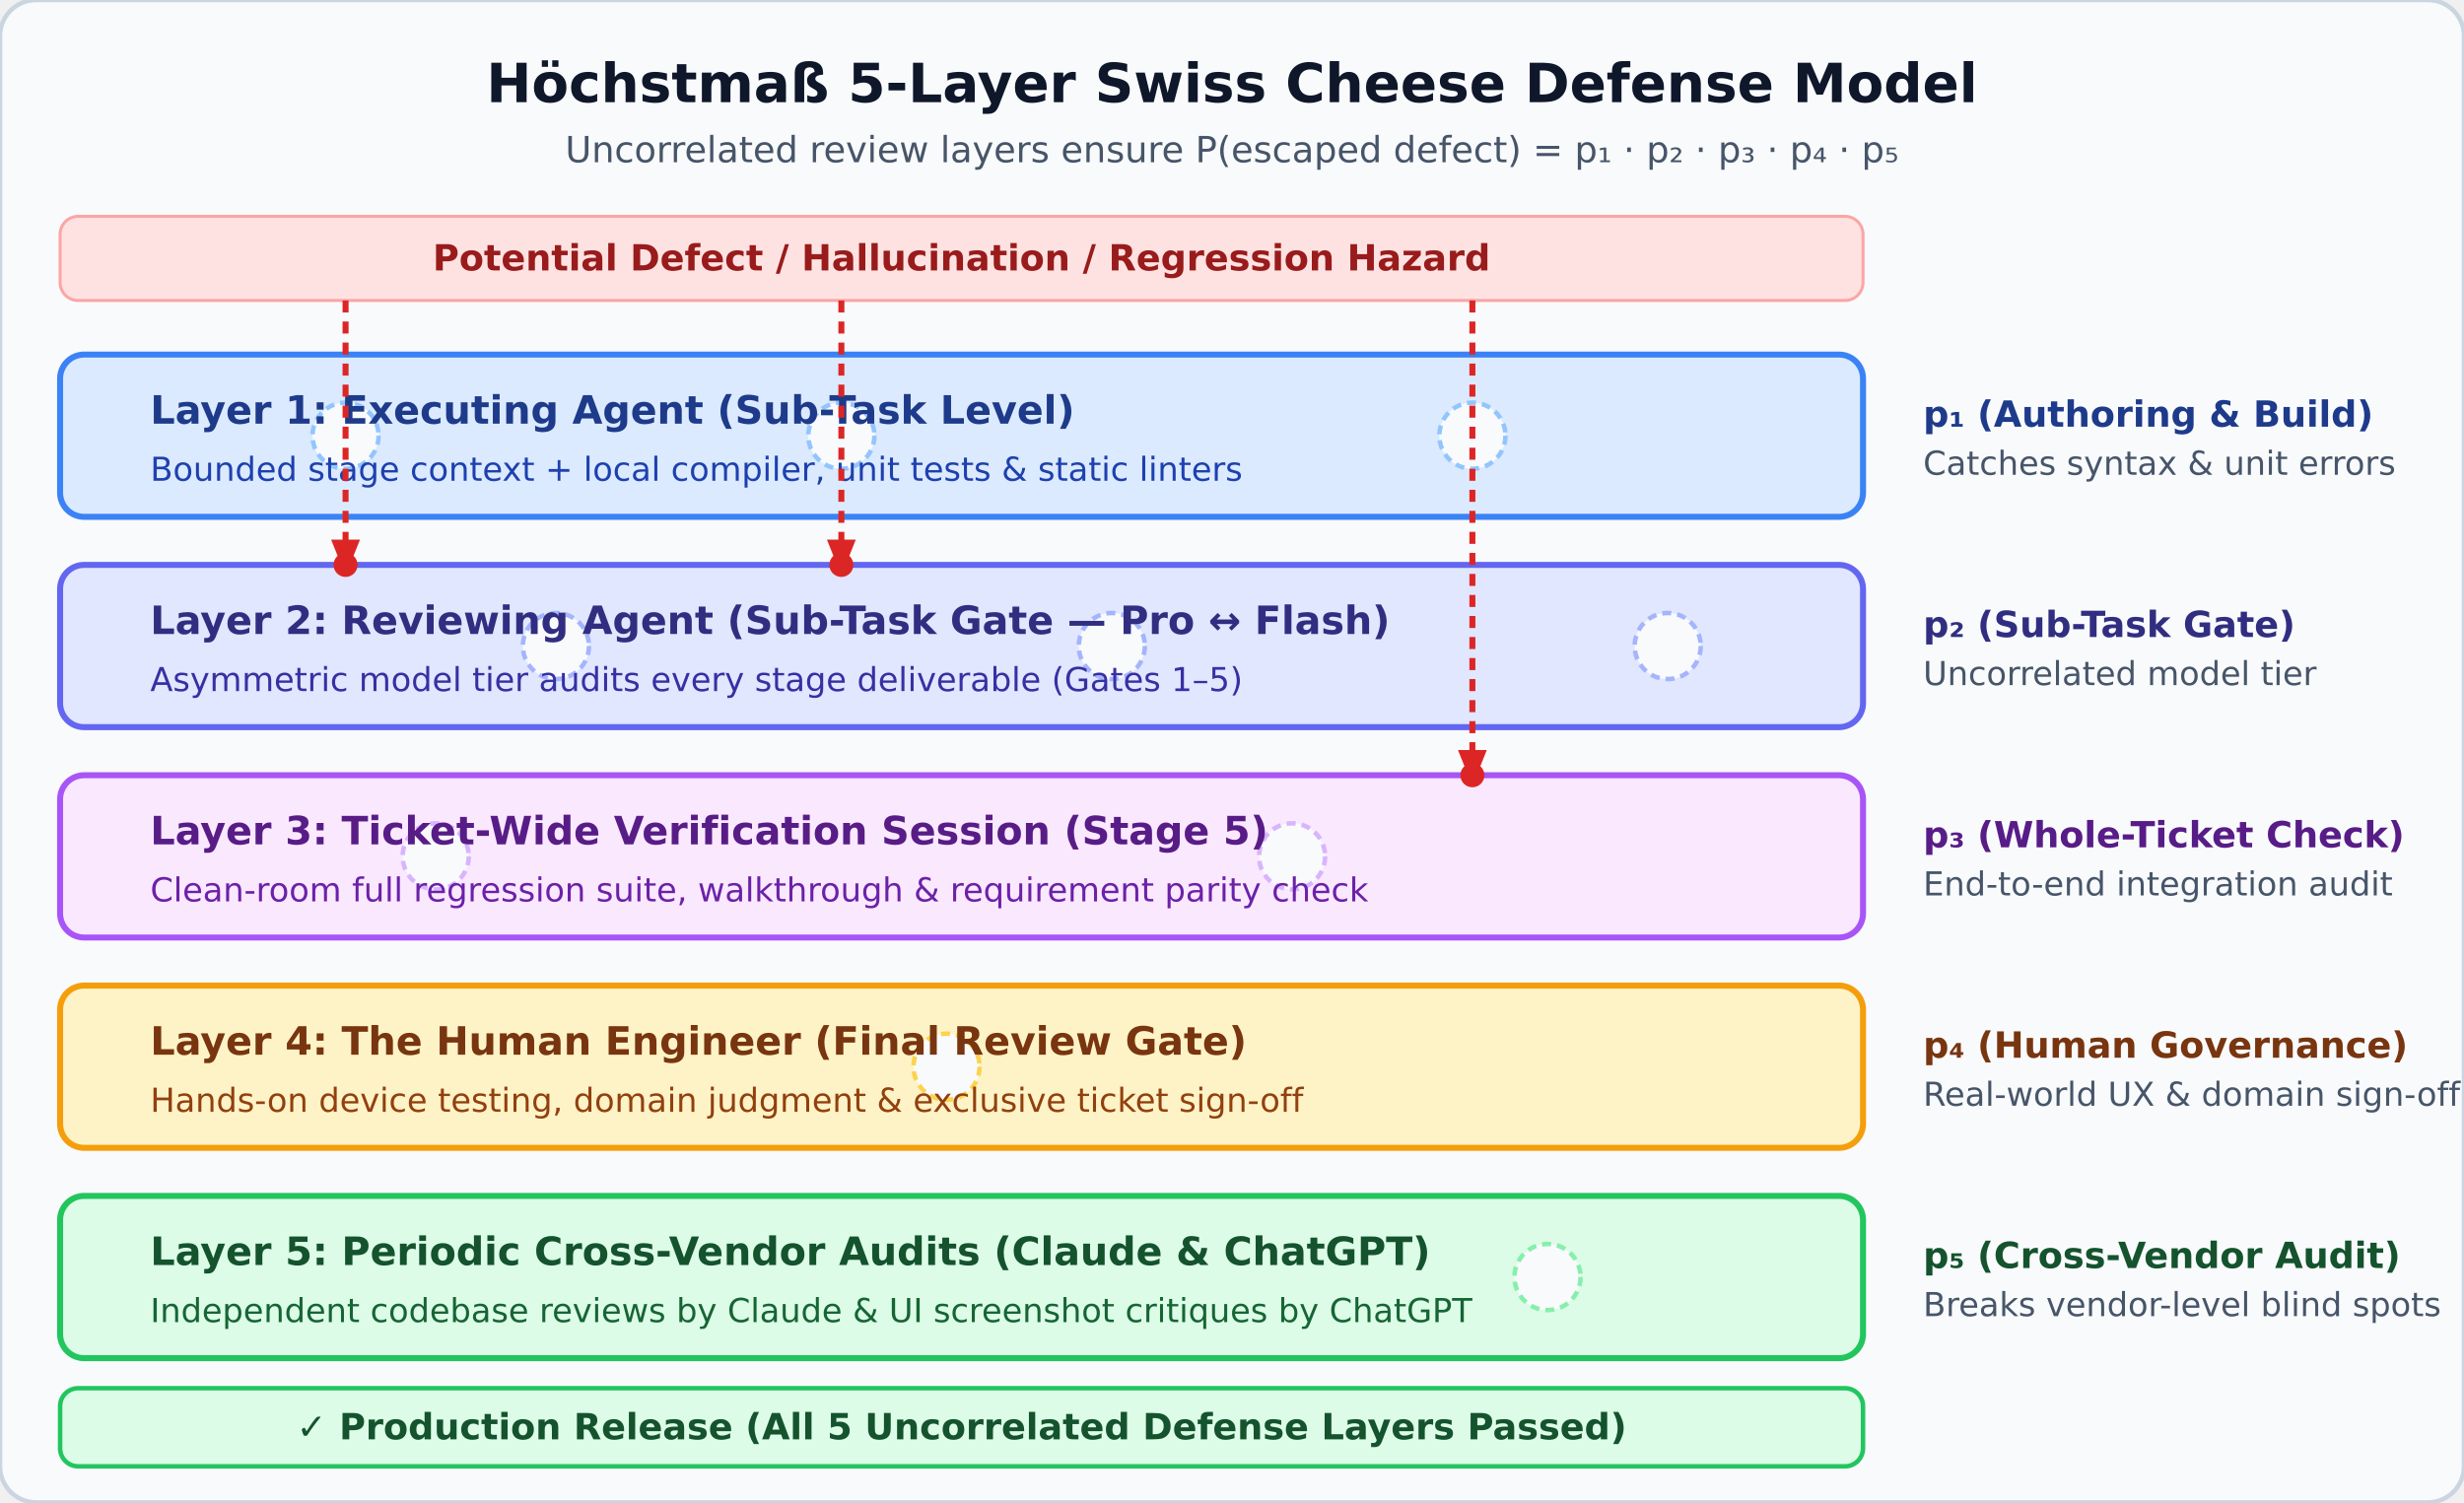
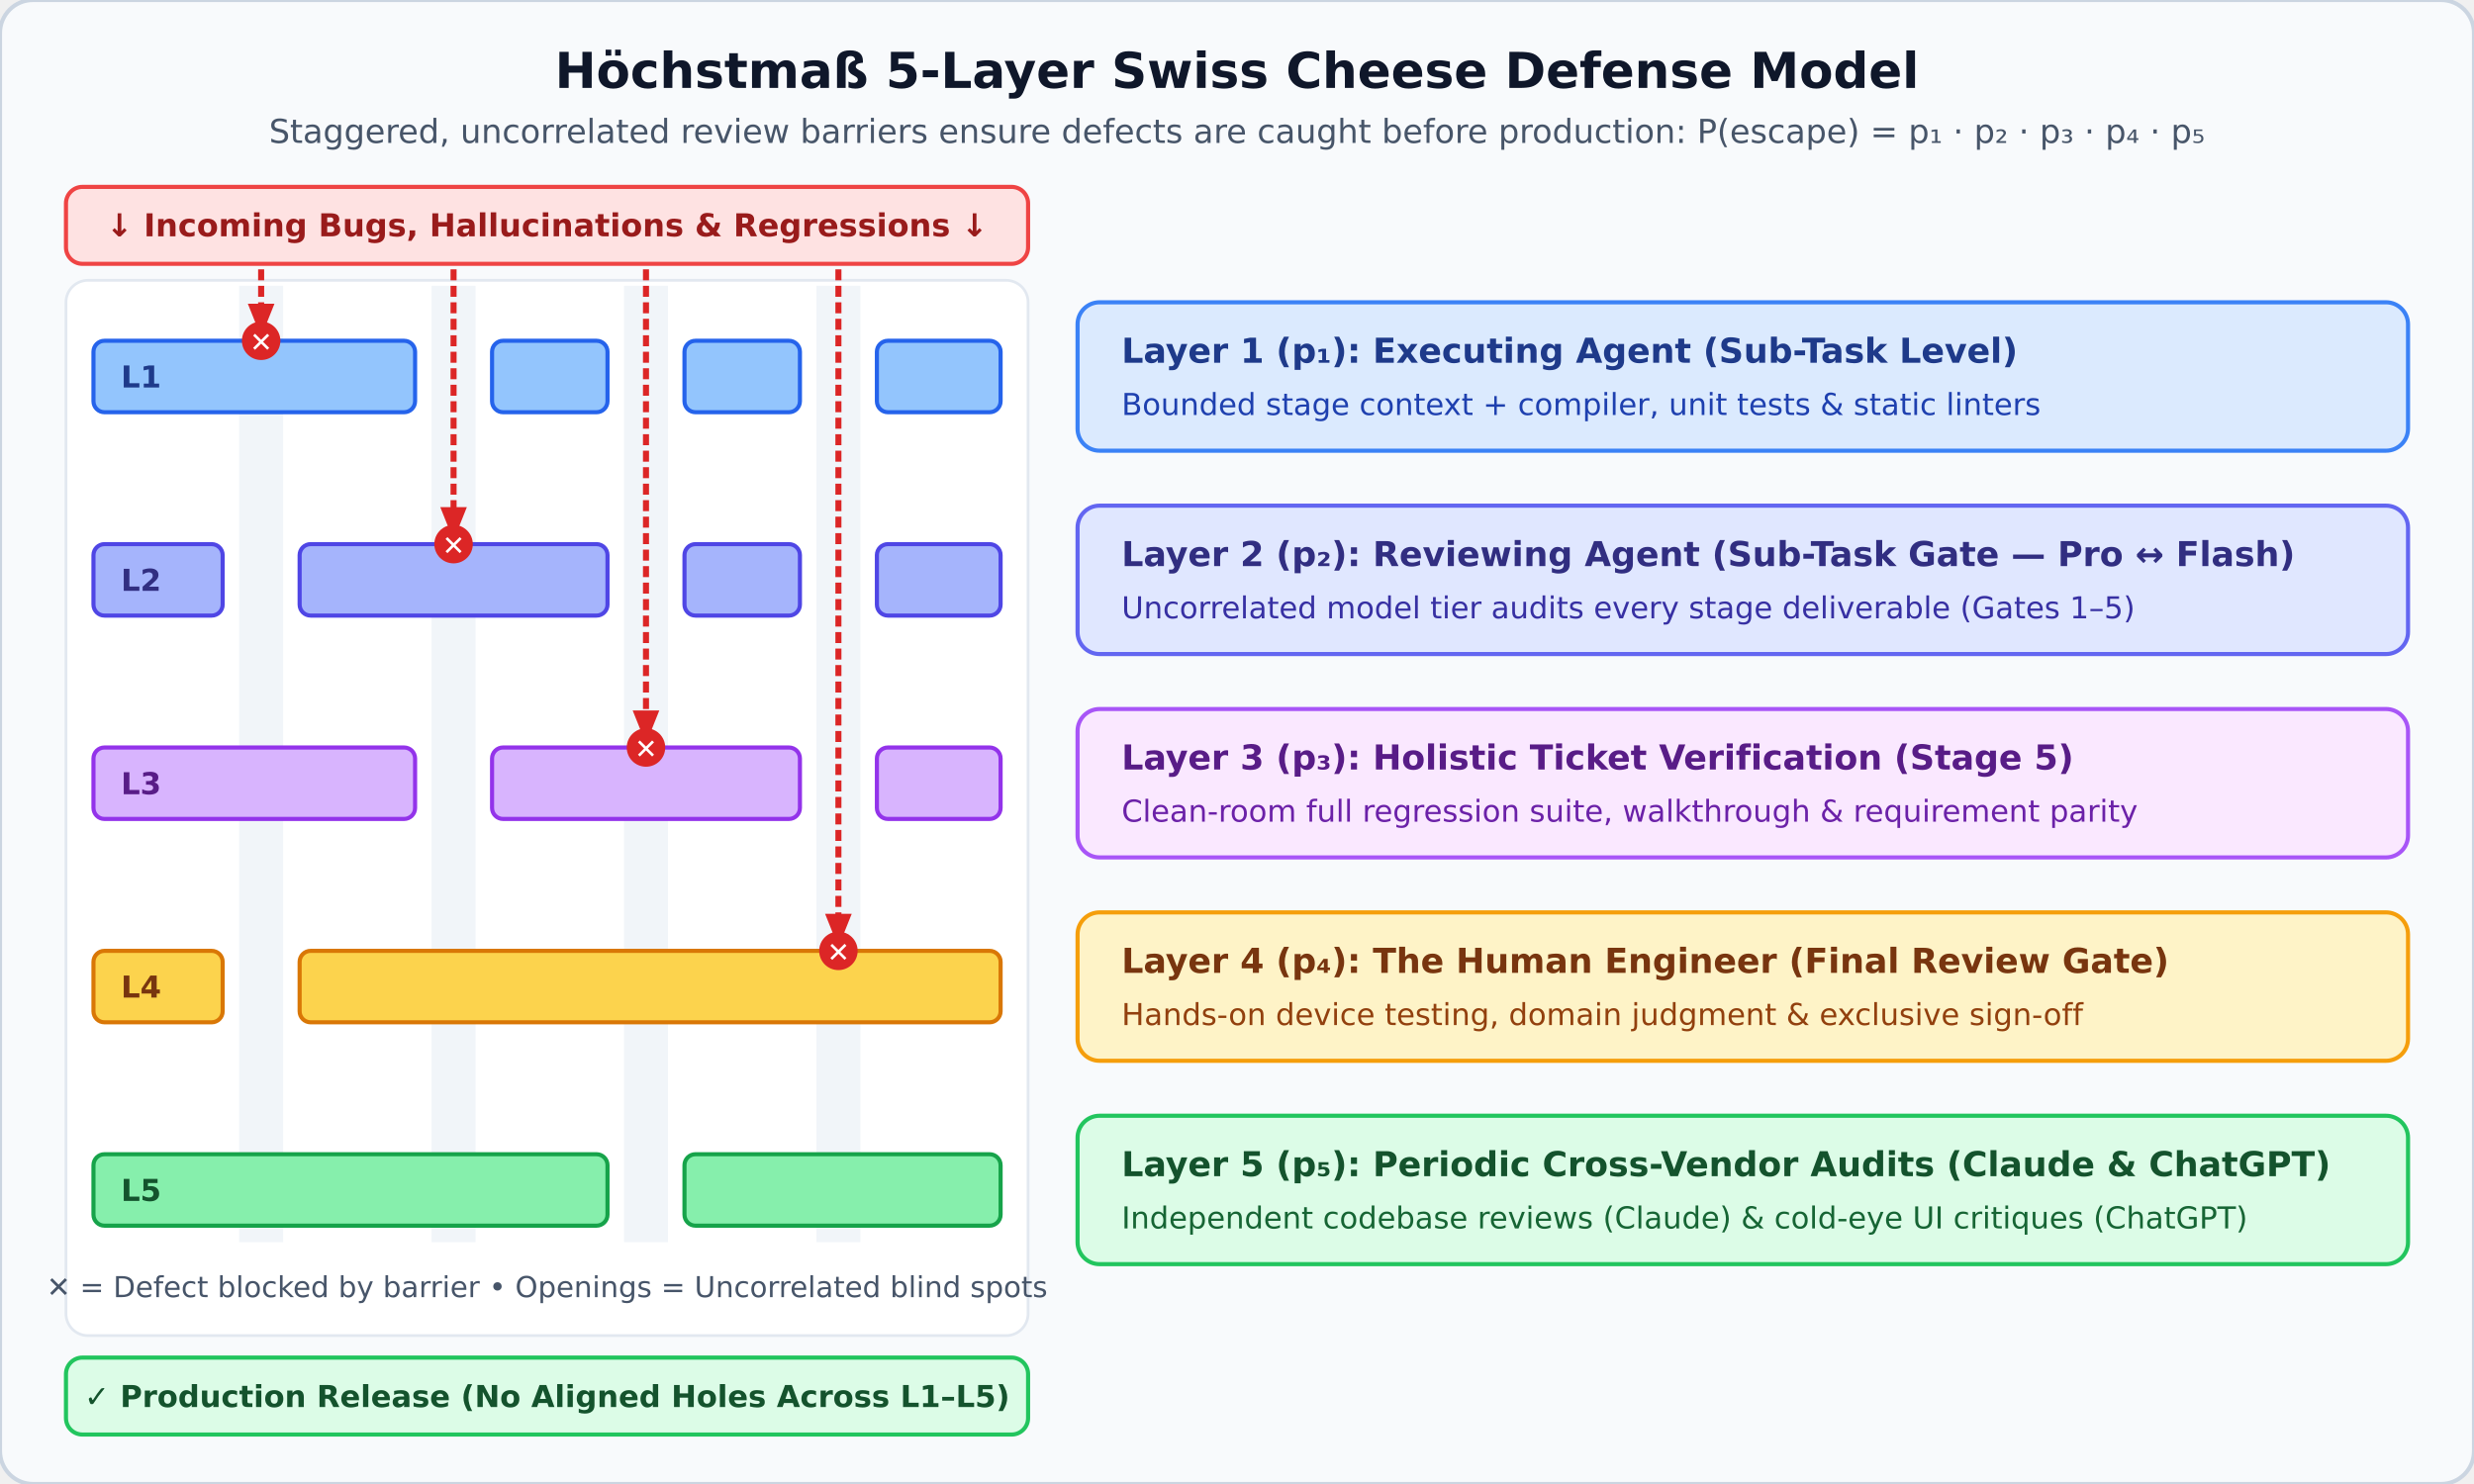
- <svg xmlns="http://www.w3.org/2000/svg" viewBox="0 0 820 500" width="820" height="500" font-family="DejaVu Sans, Arial, Helvetica, sans-serif">
-   <rect width="820" height="500" rx="12" fill="#f8fafc" stroke="#cbd5e1" stroke-width="1.5" />
-   <text x="410" y="34" text-anchor="middle" font-size="18" font-weight="bold" fill="#0f172a">
+ <svg xmlns="http://www.w3.org/2000/svg" viewBox="0 0 900 540" width="900" height="540" font-family="DejaVu Sans, Arial, Helvetica, sans-serif">
+   <rect width="900" height="540" rx="12" fill="#f8fafc" stroke="#cbd5e1" stroke-width="1.5" />
+   <text x="450" y="32" text-anchor="middle" font-size="18" font-weight="bold" fill="#0f172a">
    Höchstmaß 5-Layer Swiss Cheese Defense Model
  </text>
-   <text x="410" y="54" text-anchor="middle" font-size="12" fill="#475569">
-     Uncorrelated review layers ensure P(escaped defect) = p₁ · p₂ · p₃ · p₄ · p₅
+   <text x="450" y="52" text-anchor="middle" font-size="12" fill="#475569">
+     Staggered, uncorrelated review barriers ensure defects are caught before production: P(escape) = p₁ · p₂ · p₃ · p₄ · p₅
  </text>
  <defs>
-     <marker id="arrowRed" viewBox="0 0 10 10" refX="7" refY="5" markerWidth="6" markerHeight="6" orient="auto-start-reverse">
+     <marker id="arrowRed" viewBox="0 0 10 10" refX="7" refY="5" markerWidth="5.5" markerHeight="5.5" orient="auto-start-reverse">
      <path d="M 0 1 L 10 5 L 0 9 z" fill="#dc2626" />
    </marker>
-     <marker id="arrowGreen" viewBox="0 0 10 10" refX="7" refY="5" markerWidth="6" markerHeight="6" orient="auto-start-reverse">
-       <path d="M 0 1 L 10 5 L 0 9 z" fill="#16a34a" />
-     </marker>
  </defs>
-   <rect x="20" y="72" width="600" height="28" rx="6" fill="#fee2e2" stroke="#fca5a5" stroke-width="1" />
-   <text x="320" y="90" text-anchor="middle" font-size="12" font-weight="bold" fill="#991b1b">
-     Potential Defect / Hallucination / Regression Hazard
+   <rect x="24" y="68" width="350" height="28" rx="6" fill="#fee2e2" stroke="#ef4444" stroke-width="1.5" />
+   <text x="199" y="86" text-anchor="middle" font-size="11.5" font-weight="bold" fill="#991b1b">
+     ↓ Incoming Bugs, Hallucinations &amp; Regressions ↓
  </text>
-   <g transform="translate(20, 118)">
-     <rect width="600" height="54" rx="8" fill="#dbeafe" stroke="#3b82f6" stroke-width="2" />
-     <circle cx="95" cy="27" r="11" fill="#f8fafc" stroke="#93c5fd" stroke-width="1.5" stroke-dasharray="3,2" />
-     <circle cx="260" cy="27" r="11" fill="#f8fafc" stroke="#93c5fd" stroke-width="1.5" stroke-dasharray="3,2" />
-     <circle cx="470" cy="27" r="11" fill="#f8fafc" stroke="#93c5fd" stroke-width="1.5" stroke-dasharray="3,2" />
-     <text x="30" y="23" font-size="13" font-weight="bold" fill="#1e3a8a">Layer 1: Executing Agent (Sub-Task Level)</text>
-     <text x="30" y="42" font-size="11" fill="#1e40af">Bounded stage context + local compiler, unit tests &amp; static linters</text>
+   <rect x="24" y="102" width="350" height="384" rx="8" fill="#ffffff" stroke="#e2e8f0" stroke-width="1" />
+   <g stroke="#f1f5f9" stroke-width="16">
+     <line x1="95" y1="104" x2="95" y2="452" />
+     <line x1="165" y1="104" x2="165" y2="452" />
+     <line x1="235" y1="104" x2="235" y2="452" />
+     <line x1="305" y1="104" x2="305" y2="452" />
  </g>
-   <text x="640" y="142" font-size="12" font-weight="bold" fill="#1e3a8a">p₁ (Authoring &amp; Build)</text>
-   <text x="640" y="158" font-size="11" fill="#475569">Catches syntax &amp; unit errors</text>
-   <g transform="translate(20, 188)">
-     <rect width="600" height="54" rx="8" fill="#e0e7ff" stroke="#6366f1" stroke-width="2" />
-     <circle cx="165" cy="27" r="11" fill="#f8fafc" stroke="#a5b4fc" stroke-width="1.5" stroke-dasharray="3,2" />
-     <circle cx="350" cy="27" r="11" fill="#f8fafc" stroke="#a5b4fc" stroke-width="1.5" stroke-dasharray="3,2" />
-     <circle cx="535" cy="27" r="11" fill="#f8fafc" stroke="#a5b4fc" stroke-width="1.5" stroke-dasharray="3,2" />
-     <text x="30" y="23" font-size="13" font-weight="bold" fill="#312e81">Layer 2: Reviewing Agent (Sub-Task Gate — Pro ↔ Flash)</text>
-     <text x="30" y="42" font-size="11" fill="#3730a3">Asymmetric model tier audits every stage deliverable (Gates 1–5)</text>
+   <g fill="#93c5fd" stroke="#2563eb" stroke-width="1.5">
+     <rect x="34" y="124" width="117" height="26" rx="4" />
+     <rect x="179" y="124" width="42" height="26" rx="4" />
+     <rect x="249" y="124" width="42" height="26" rx="4" />
+     <rect x="319" y="124" width="45" height="26" rx="4" />
  </g>
-   <text x="640" y="212" font-size="12" font-weight="bold" fill="#312e81">p₂ (Sub-Task Gate)</text>
-   <text x="640" y="228" font-size="11" fill="#475569">Uncorrelated model tier</text>
-   <g transform="translate(20, 258)">
-     <rect width="600" height="54" rx="8" fill="#fae8ff" stroke="#a855f7" stroke-width="2" />
-     <circle cx="125" cy="27" r="11" fill="#f8fafc" stroke="#d8b4fe" stroke-width="1.5" stroke-dasharray="3,2" />
-     <circle cx="410" cy="27" r="11" fill="#f8fafc" stroke="#d8b4fe" stroke-width="1.5" stroke-dasharray="3,2" />
-     <text x="30" y="23" font-size="13" font-weight="bold" fill="#581c87">Layer 3: Ticket-Wide Verification Session (Stage 5)</text>
-     <text x="30" y="42" font-size="11" fill="#6b21a8">Clean-room full regression suite, walkthrough &amp; requirement parity check</text>
+   <text x="44" y="141" font-size="11" font-weight="bold" fill="#1e3a8a">L1</text>
+   <g fill="#a5b4fc" stroke="#4f46e5" stroke-width="1.5">
+     <rect x="34" y="198" width="47" height="26" rx="4" />
+     <rect x="109" y="198" width="112" height="26" rx="4" />
+     <rect x="249" y="198" width="42" height="26" rx="4" />
+     <rect x="319" y="198" width="45" height="26" rx="4" />
  </g>
-   <text x="640" y="282" font-size="12" font-weight="bold" fill="#581c87">p₃ (Whole-Ticket Check)</text>
-   <text x="640" y="298" font-size="11" fill="#475569">End-to-end integration audit</text>
-   <g transform="translate(20, 328)">
-     <rect width="600" height="54" rx="8" fill="#fef3c7" stroke="#f59e0b" stroke-width="2" />
-     <circle cx="295" cy="27" r="11" fill="#f8fafc" stroke="#fcd34d" stroke-width="1.5" stroke-dasharray="3,2" />
-     <text x="30" y="23" font-size="13" font-weight="bold" fill="#78350f">Layer 4: The Human Engineer (Final Review Gate)</text>
-     <text x="30" y="42" font-size="11" fill="#92400e">Hands-on device testing, domain judgment &amp; exclusive ticket sign-off</text>
+   <text x="44" y="215" font-size="11" font-weight="bold" fill="#312e81">L2</text>
+   <g fill="#d8b4fe" stroke="#9333ea" stroke-width="1.5">
+     <rect x="34" y="272" width="117" height="26" rx="4" />
+     <rect x="179" y="272" width="112" height="26" rx="4" />
+     <rect x="319" y="272" width="45" height="26" rx="4" />
  </g>
-   <text x="640" y="352" font-size="12" font-weight="bold" fill="#78350f">p₄ (Human Governance)</text>
-   <text x="640" y="368" font-size="11" fill="#475569">Real-world UX &amp; domain sign-off</text>
-   <g transform="translate(20, 398)">
-     <rect width="600" height="54" rx="8" fill="#dcfce7" stroke="#22c55e" stroke-width="2" />
-     <circle cx="495" cy="27" r="11" fill="#f8fafc" stroke="#86efac" stroke-width="1.5" stroke-dasharray="3,2" />
-     <text x="30" y="23" font-size="13" font-weight="bold" fill="#14532d">Layer 5: Periodic Cross-Vendor Audits (Claude &amp; ChatGPT)</text>
-     <text x="30" y="42" font-size="11" fill="#166534">Independent codebase reviews by Claude &amp; UI screenshot critiques by ChatGPT</text>
+   <text x="44" y="289" font-size="11" font-weight="bold" fill="#581c87">L3</text>
+   <g fill="#fcd34d" stroke="#d97706" stroke-width="1.5">
+     <rect x="34" y="346" width="47" height="26" rx="4" />
+     <rect x="109" y="346" width="255" height="26" rx="4" />
  </g>
-   <text x="640" y="422" font-size="12" font-weight="bold" fill="#14532d">p₅ (Cross-Vendor Audit)</text>
-   <text x="640" y="438" font-size="11" fill="#475569">Breaks vendor-level blind spots</text>
-   <line x1="115" y1="100" x2="115" y2="188" stroke="#dc2626" stroke-width="2" stroke-dasharray="4,3" marker-end="url(#arrowRed)" />
-   <circle cx="115" cy="188" r="4" fill="#dc2626" />
-   <line x1="280" y1="100" x2="280" y2="188" stroke="#dc2626" stroke-width="2" stroke-dasharray="4,3" marker-end="url(#arrowRed)" />
-   <circle cx="280" cy="188" r="4" fill="#dc2626" />
-   <line x1="490" y1="100" x2="490" y2="258" stroke="#dc2626" stroke-width="2" stroke-dasharray="4,3" marker-end="url(#arrowRed)" />
-   <circle cx="490" cy="258" r="4" fill="#dc2626" />
-   <rect x="20" y="462" width="600" height="26" rx="6" fill="#dcfce7" stroke="#22c55e" stroke-width="1.5" />
-   <text x="320" y="479" text-anchor="middle" font-size="12" font-weight="bold" fill="#14532d">
-     ✓ Production Release (All 5 Uncorrelated Defense Layers Passed)
+   <text x="44" y="363" font-size="11" font-weight="bold" fill="#78350f">L4</text>
+   <g fill="#86efac" stroke="#16a34a" stroke-width="1.5">
+     <rect x="34" y="420" width="187" height="26" rx="4" />
+     <rect x="249" y="420" width="115" height="26" rx="4" />
+   </g>
+   <text x="44" y="437" font-size="11" font-weight="bold" fill="#14532d">L5</text>
+   <line x1="95" y1="98" x2="95" y2="119" stroke="#dc2626" stroke-width="2.2" stroke-dasharray="4,2" marker-end="url(#arrowRed)" />
+   <circle cx="95" cy="124" r="7" fill="#dc2626" />
+   <text x="95" y="128" text-anchor="middle" font-size="10" font-weight="bold" fill="#ffffff">✕</text>
+   <line x1="165" y1="98" x2="165" y2="193" stroke="#dc2626" stroke-width="2.2" stroke-dasharray="4,2" marker-end="url(#arrowRed)" />
+   <circle cx="165" cy="198" r="7" fill="#dc2626" />
+   <text x="165" y="202" text-anchor="middle" font-size="10" font-weight="bold" fill="#ffffff">✕</text>
+   <line x1="235" y1="98" x2="235" y2="267" stroke="#dc2626" stroke-width="2.2" stroke-dasharray="4,2" marker-end="url(#arrowRed)" />
+   <circle cx="235" cy="272" r="7" fill="#dc2626" />
+   <text x="235" y="276" text-anchor="middle" font-size="10" font-weight="bold" fill="#ffffff">✕</text>
+   <line x1="305" y1="98" x2="305" y2="341" stroke="#dc2626" stroke-width="2.2" stroke-dasharray="4,2" marker-end="url(#arrowRed)" />
+   <circle cx="305" cy="346" r="7" fill="#dc2626" />
+   <text x="305" y="350" text-anchor="middle" font-size="10" font-weight="bold" fill="#ffffff">✕</text>
+   <text x="199" y="472" text-anchor="middle" font-size="10.5" fill="#475569">
+     ✕ = Defect blocked by barrier  •  Openings = Uncorrelated blind spots
  </text>
+   <rect x="24" y="494" width="350" height="28" rx="6" fill="#dcfce7" stroke="#22c55e" stroke-width="1.5" />
+   <text x="199" y="512" text-anchor="middle" font-size="11" font-weight="bold" fill="#14532d">
+     ✓ Production Release (No Aligned Holes Across L1–L5)
+   </text>
+   <g transform="translate(392, 110)">
+     <rect width="484" height="54" rx="8" fill="#dbeafe" stroke="#3b82f6" stroke-width="1.5" />
+     <text x="16" y="22" font-size="12.5" font-weight="bold" fill="#1e3a8a">Layer 1 (p₁): Executing Agent (Sub-Task Level)</text>
+     <text x="16" y="41" font-size="11" fill="#1e40af">Bounded stage context + compiler, unit tests &amp; static linters</text>
+   </g>
+   <g transform="translate(392, 184)">
+     <rect width="484" height="54" rx="8" fill="#e0e7ff" stroke="#6366f1" stroke-width="1.5" />
+     <text x="16" y="22" font-size="12.5" font-weight="bold" fill="#312e81">Layer 2 (p₂): Reviewing Agent (Sub-Task Gate — Pro ↔ Flash)</text>
+     <text x="16" y="41" font-size="11" fill="#3730a3">Uncorrelated model tier audits every stage deliverable (Gates 1–5)</text>
+   </g>
+   <g transform="translate(392, 258)">
+     <rect width="484" height="54" rx="8" fill="#fae8ff" stroke="#a855f7" stroke-width="1.5" />
+     <text x="16" y="22" font-size="12.5" font-weight="bold" fill="#581c87">Layer 3 (p₃): Holistic Ticket Verification (Stage 5)</text>
+     <text x="16" y="41" font-size="11" fill="#6b21a8">Clean-room full regression suite, walkthrough &amp; requirement parity</text>
+   </g>
+   <g transform="translate(392, 332)">
+     <rect width="484" height="54" rx="8" fill="#fef3c7" stroke="#f59e0b" stroke-width="1.5" />
+     <text x="16" y="22" font-size="12.5" font-weight="bold" fill="#78350f">Layer 4 (p₄): The Human Engineer (Final Review Gate)</text>
+     <text x="16" y="41" font-size="11" fill="#92400e">Hands-on device testing, domain judgment &amp; exclusive sign-off</text>
+   </g>
+   <g transform="translate(392, 406)">
+     <rect width="484" height="54" rx="8" fill="#dcfce7" stroke="#22c55e" stroke-width="1.5" />
+     <text x="16" y="22" font-size="12.5" font-weight="bold" fill="#14532d">Layer 5 (p₅): Periodic Cross-Vendor Audits (Claude &amp; ChatGPT)</text>
+     <text x="16" y="41" font-size="11" fill="#166534">Independent codebase reviews (Claude) &amp; cold-eye UI critiques (ChatGPT)</text>
+   </g>
</svg>
